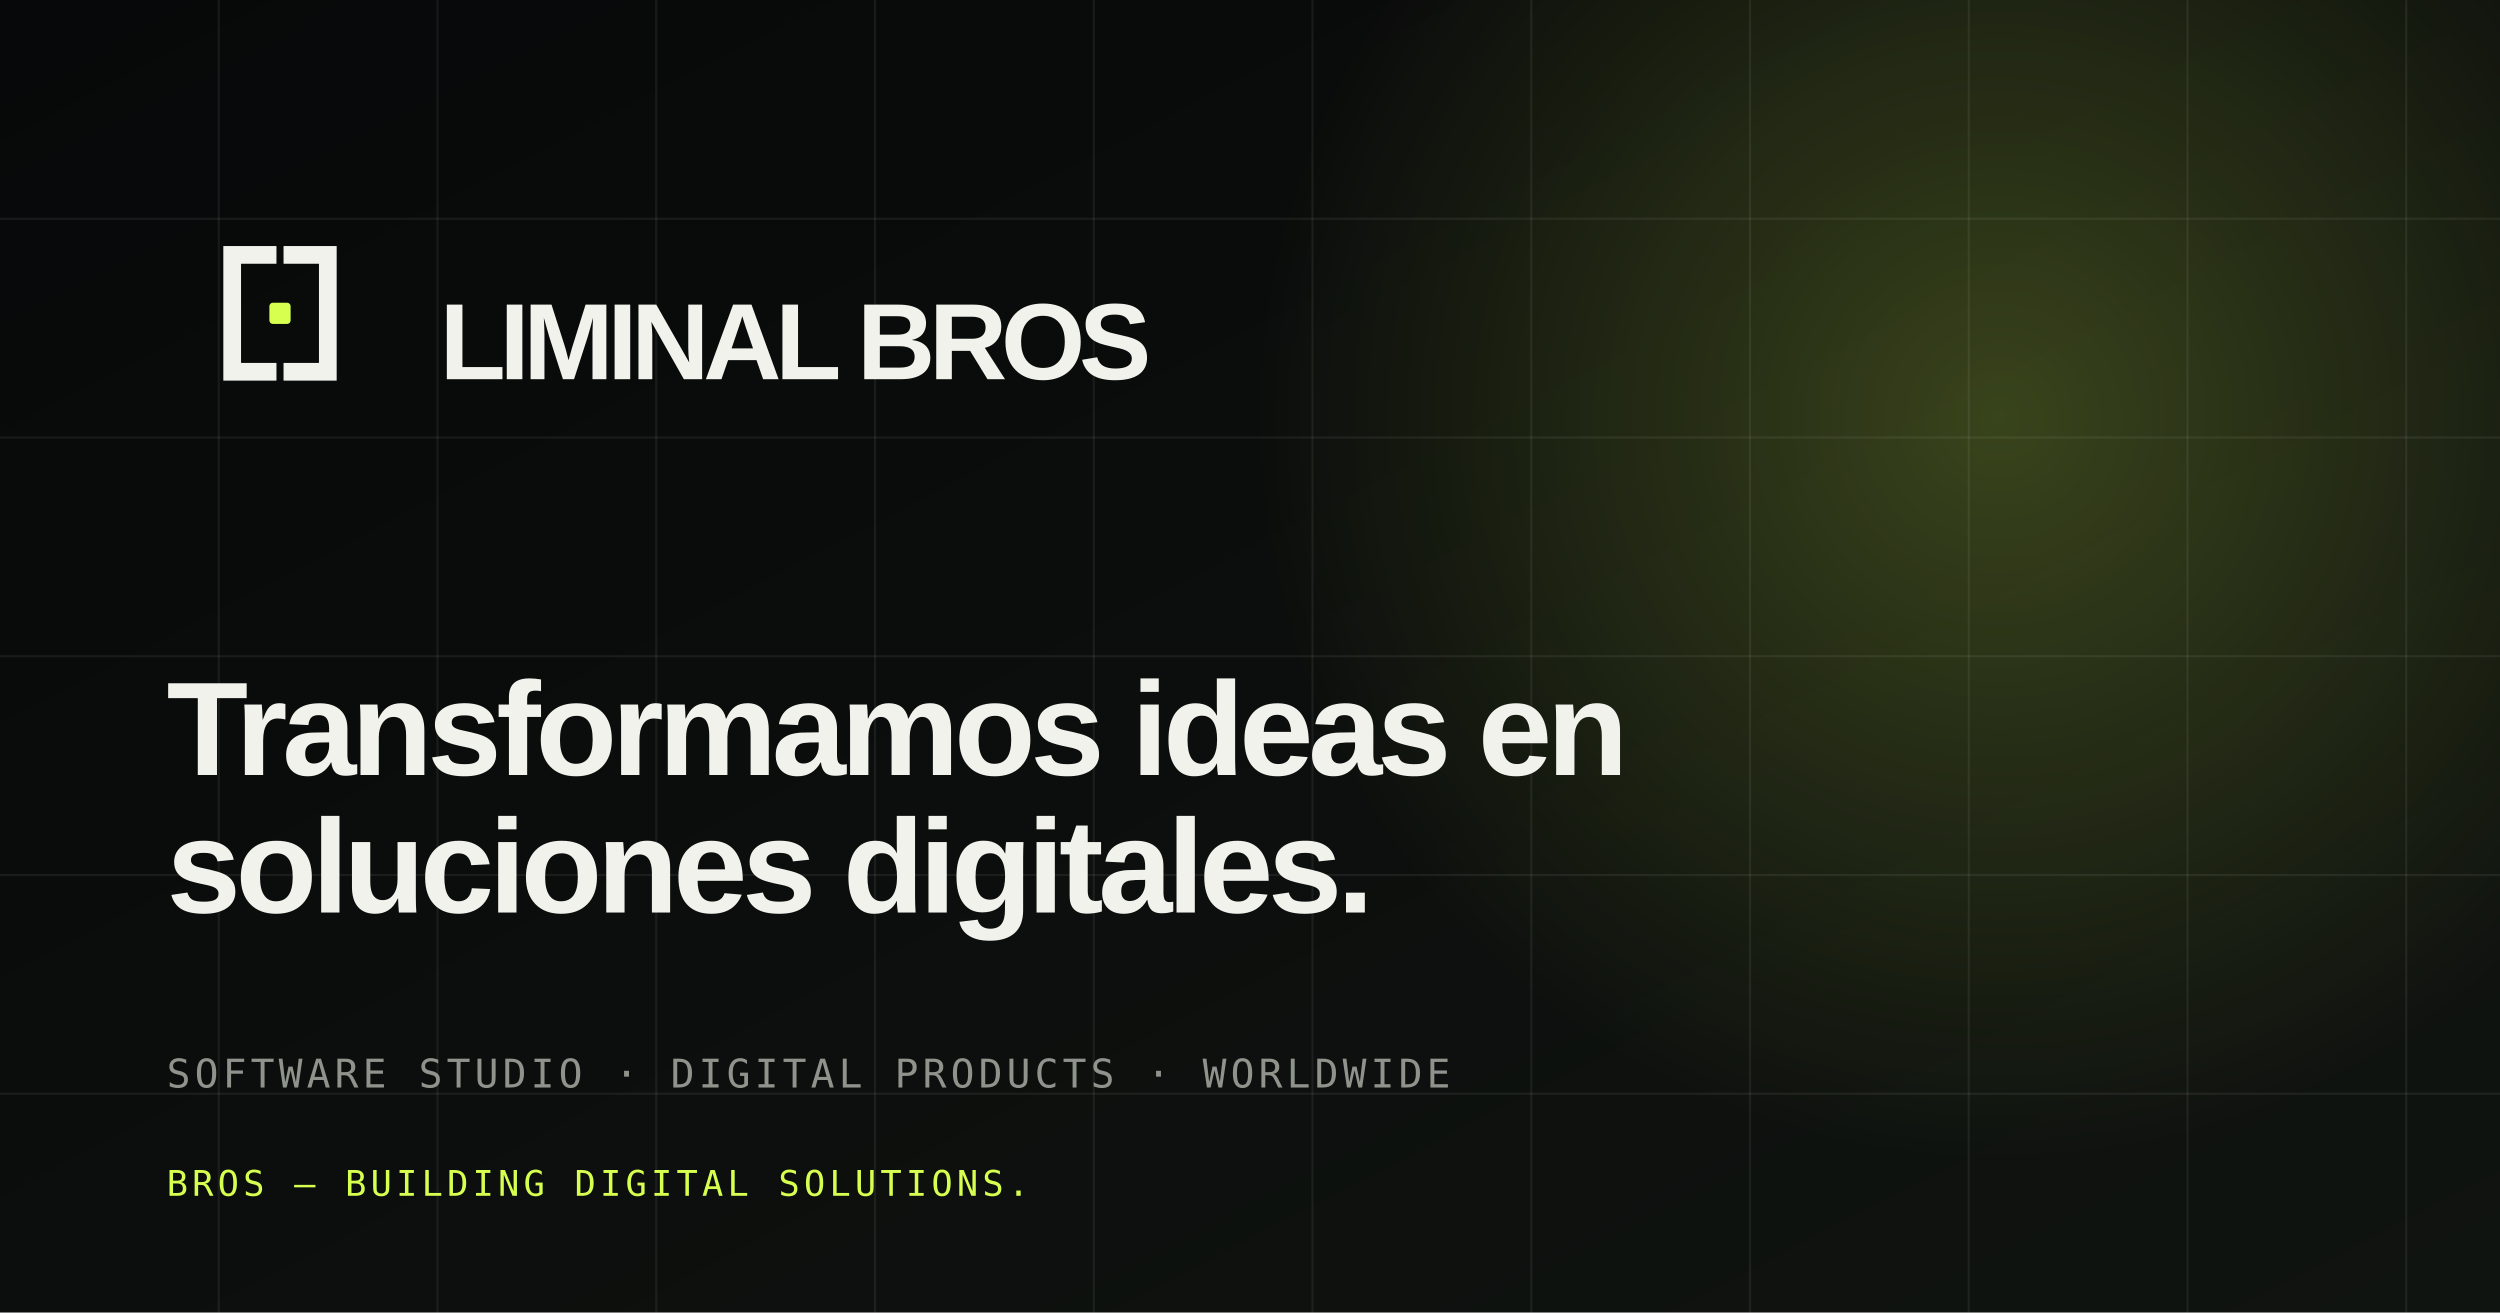
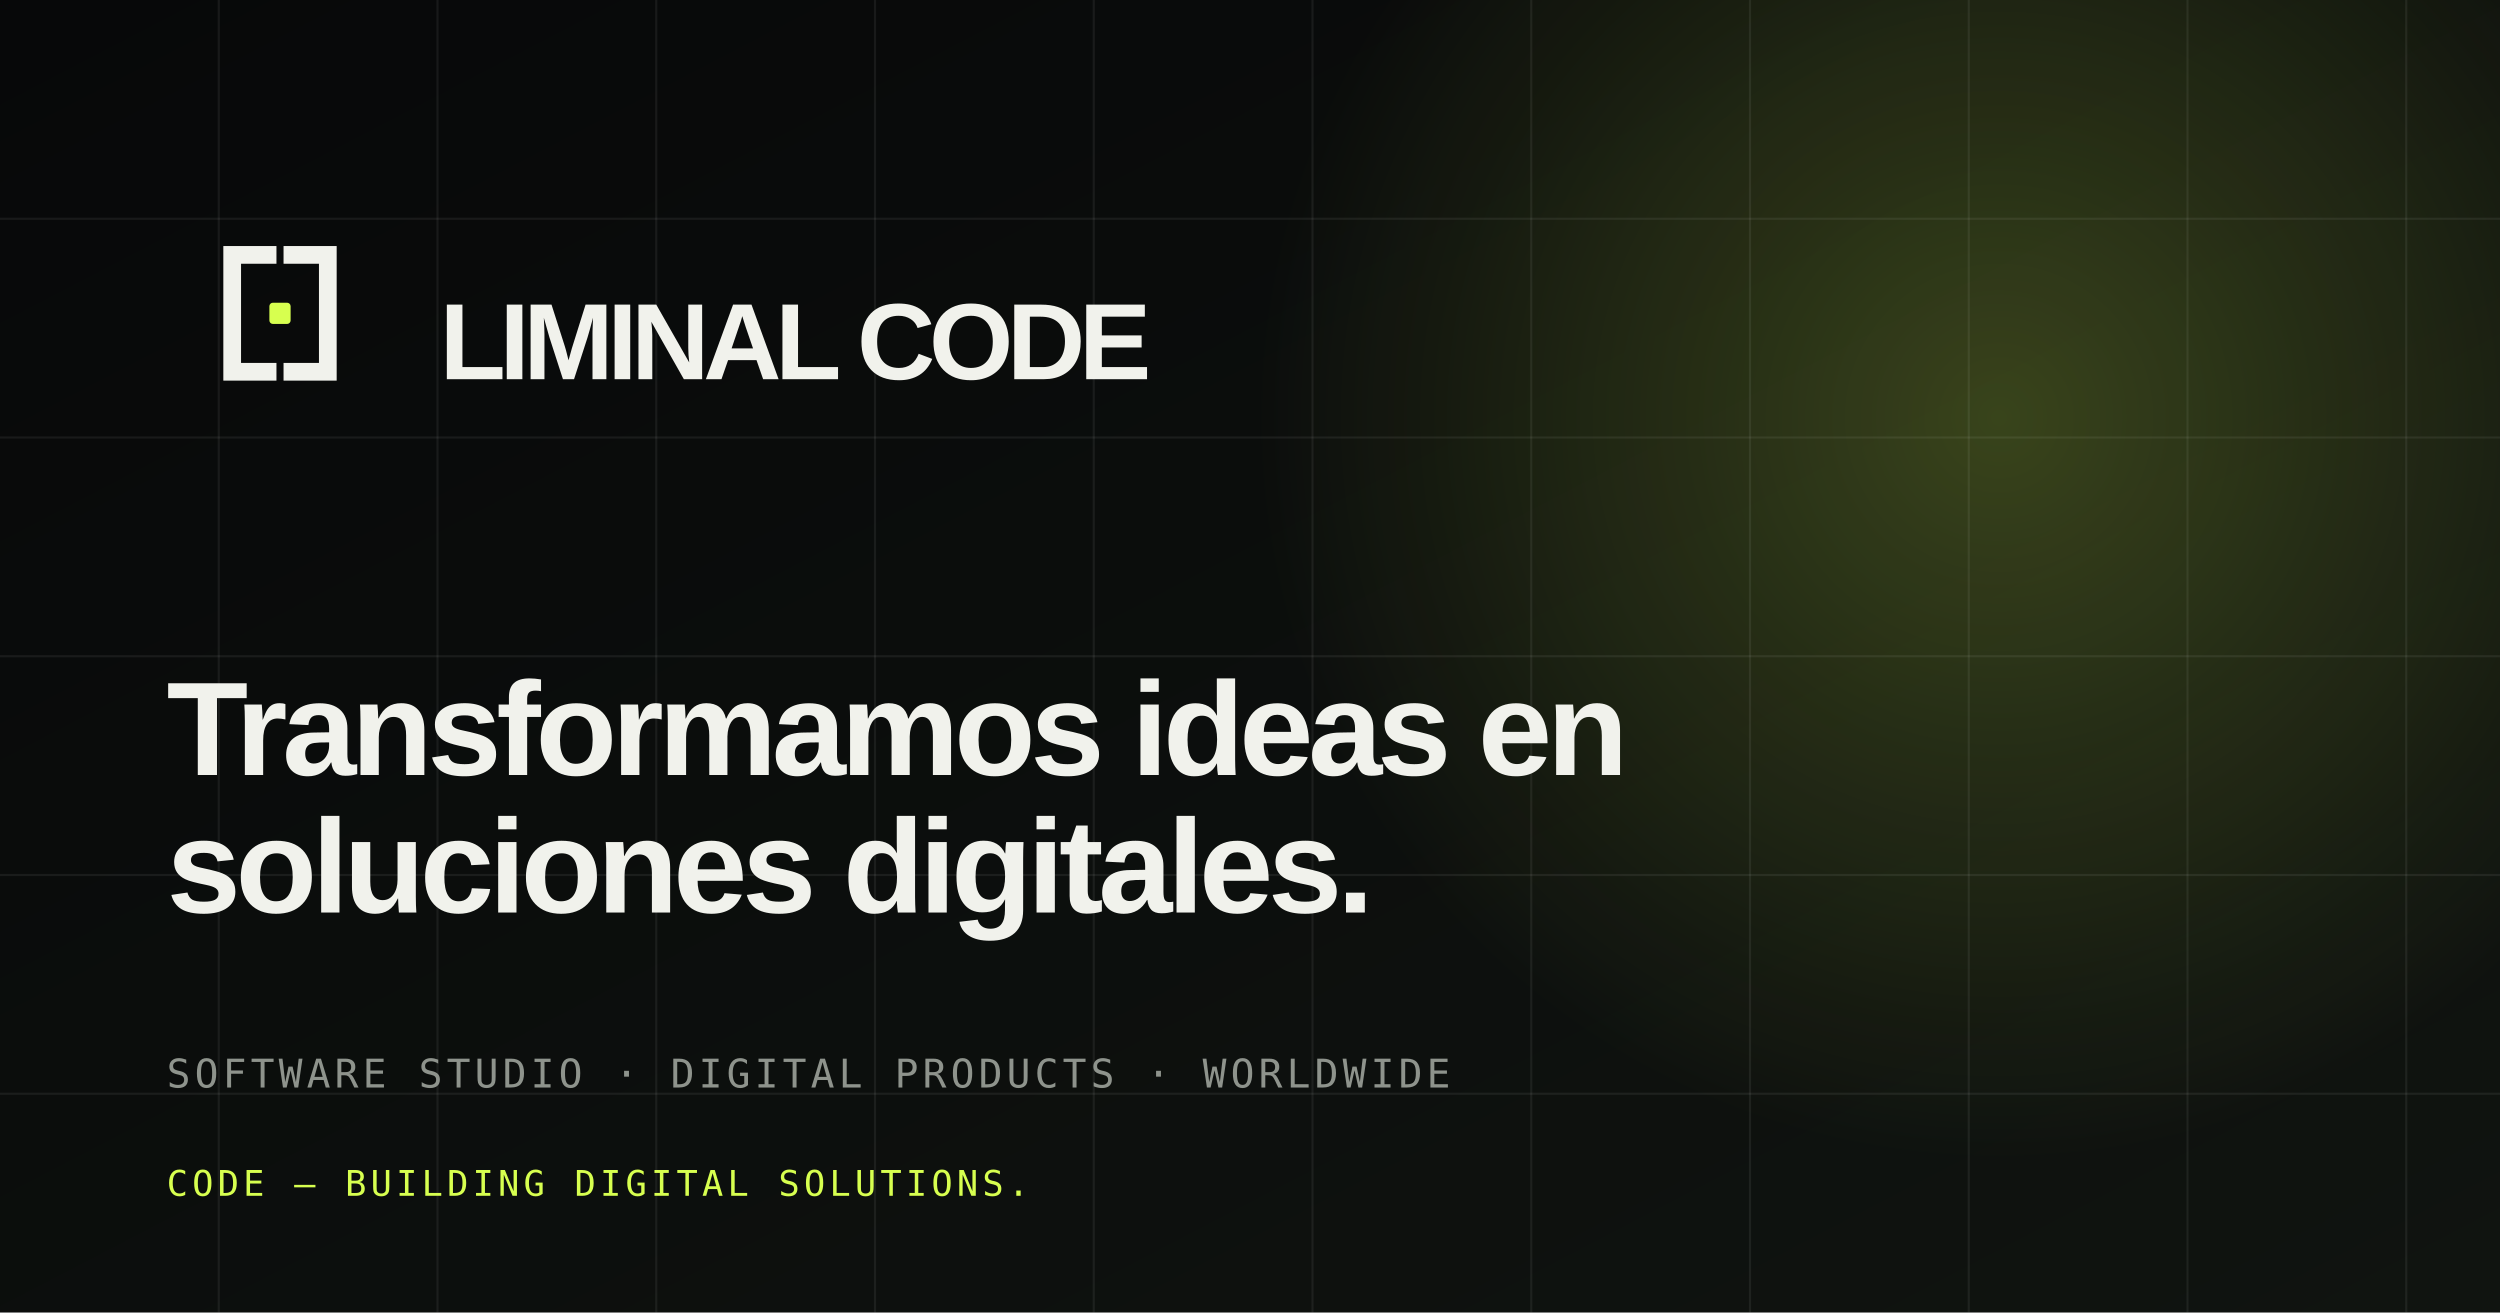
<svg xmlns="http://www.w3.org/2000/svg" width="1200" height="630" viewBox="0 0 1200 630">
  <defs>
    <linearGradient id="bg" x1="0" y1="0" x2="1" y2="1">
      <stop offset="0" stop-color="#070809" />
      <stop offset="1" stop-color="#101410" />
    </linearGradient>
    <radialGradient id="glow" cx="50%" cy="50%" r="50%">
      <stop offset="0" stop-color="#d7ff4f" stop-opacity=".22" />
      <stop offset="1" stop-color="#d7ff4f" stop-opacity="0" />
    </radialGradient>
  </defs>
  <rect width="1200" height="630" fill="url(#bg)" />
  <circle cx="960" cy="200" r="360" fill="url(#glow)" />
  <g stroke="#ffffff" stroke-opacity=".07">
    <path d="M0 105h1200M0 210h1200M0 315h1200M0 420h1200M0 525h1200" />
    <path d="M105 0v630M210 0v630M315 0v630M420 0v630M525 0v630M630 0v630M735 0v630M840 0v630M945 0v630M1050 0v630M1155 0v630" />
  </g>
  <g transform="translate(80 96)">
    <g transform="scale(1.7)">
      <path d="M16 13h15v5H21v28h10v5H16V13Z" fill="#f1f2ec" />
      <path d="M48 13H33v5h10v28H33v5h15V13Z" fill="#f1f2ec" />
      <rect x="29" y="29" width="6" height="6" rx="1" fill="#d7ff4f" />
    </g>
-     <text x="131" y="86" fill="#f1f2ec" font-family="Arial, sans-serif" font-size="52" font-weight="700" letter-spacing="-3">LIMINAL BROS</text>
+     <text x="131" y="86" fill="#f1f2ec" font-family="Arial, sans-serif" font-size="52" font-weight="700" letter-spacing="-3">LIMINAL CODE</text>
  </g>
  <text x="80" y="372" fill="#f1f2ec" font-family="Arial, sans-serif" font-size="64" font-weight="600" letter-spacing="-2.5">Transformamos ideas en</text>
  <text x="80" y="438" fill="#f1f2ec" font-family="Arial, sans-serif" font-size="64" font-weight="600" letter-spacing="-2.5">soluciones digitales.</text>
  <text x="80" y="522" fill="#8e938c" font-family="monospace" font-size="19" letter-spacing="2">SOFTWARE STUDIO · DIGITAL PRODUCTS · WORLDWIDE</text>
-   <text x="80" y="574" fill="#d7ff4f" font-family="monospace" font-size="17" letter-spacing="2">BROS — BUILDING DIGITAL SOLUTIONS.</text>
+   <text x="80" y="574" fill="#d7ff4f" font-family="monospace" font-size="17" letter-spacing="2">CODE — BUILDING DIGITAL SOLUTIONS.</text>
</svg>
